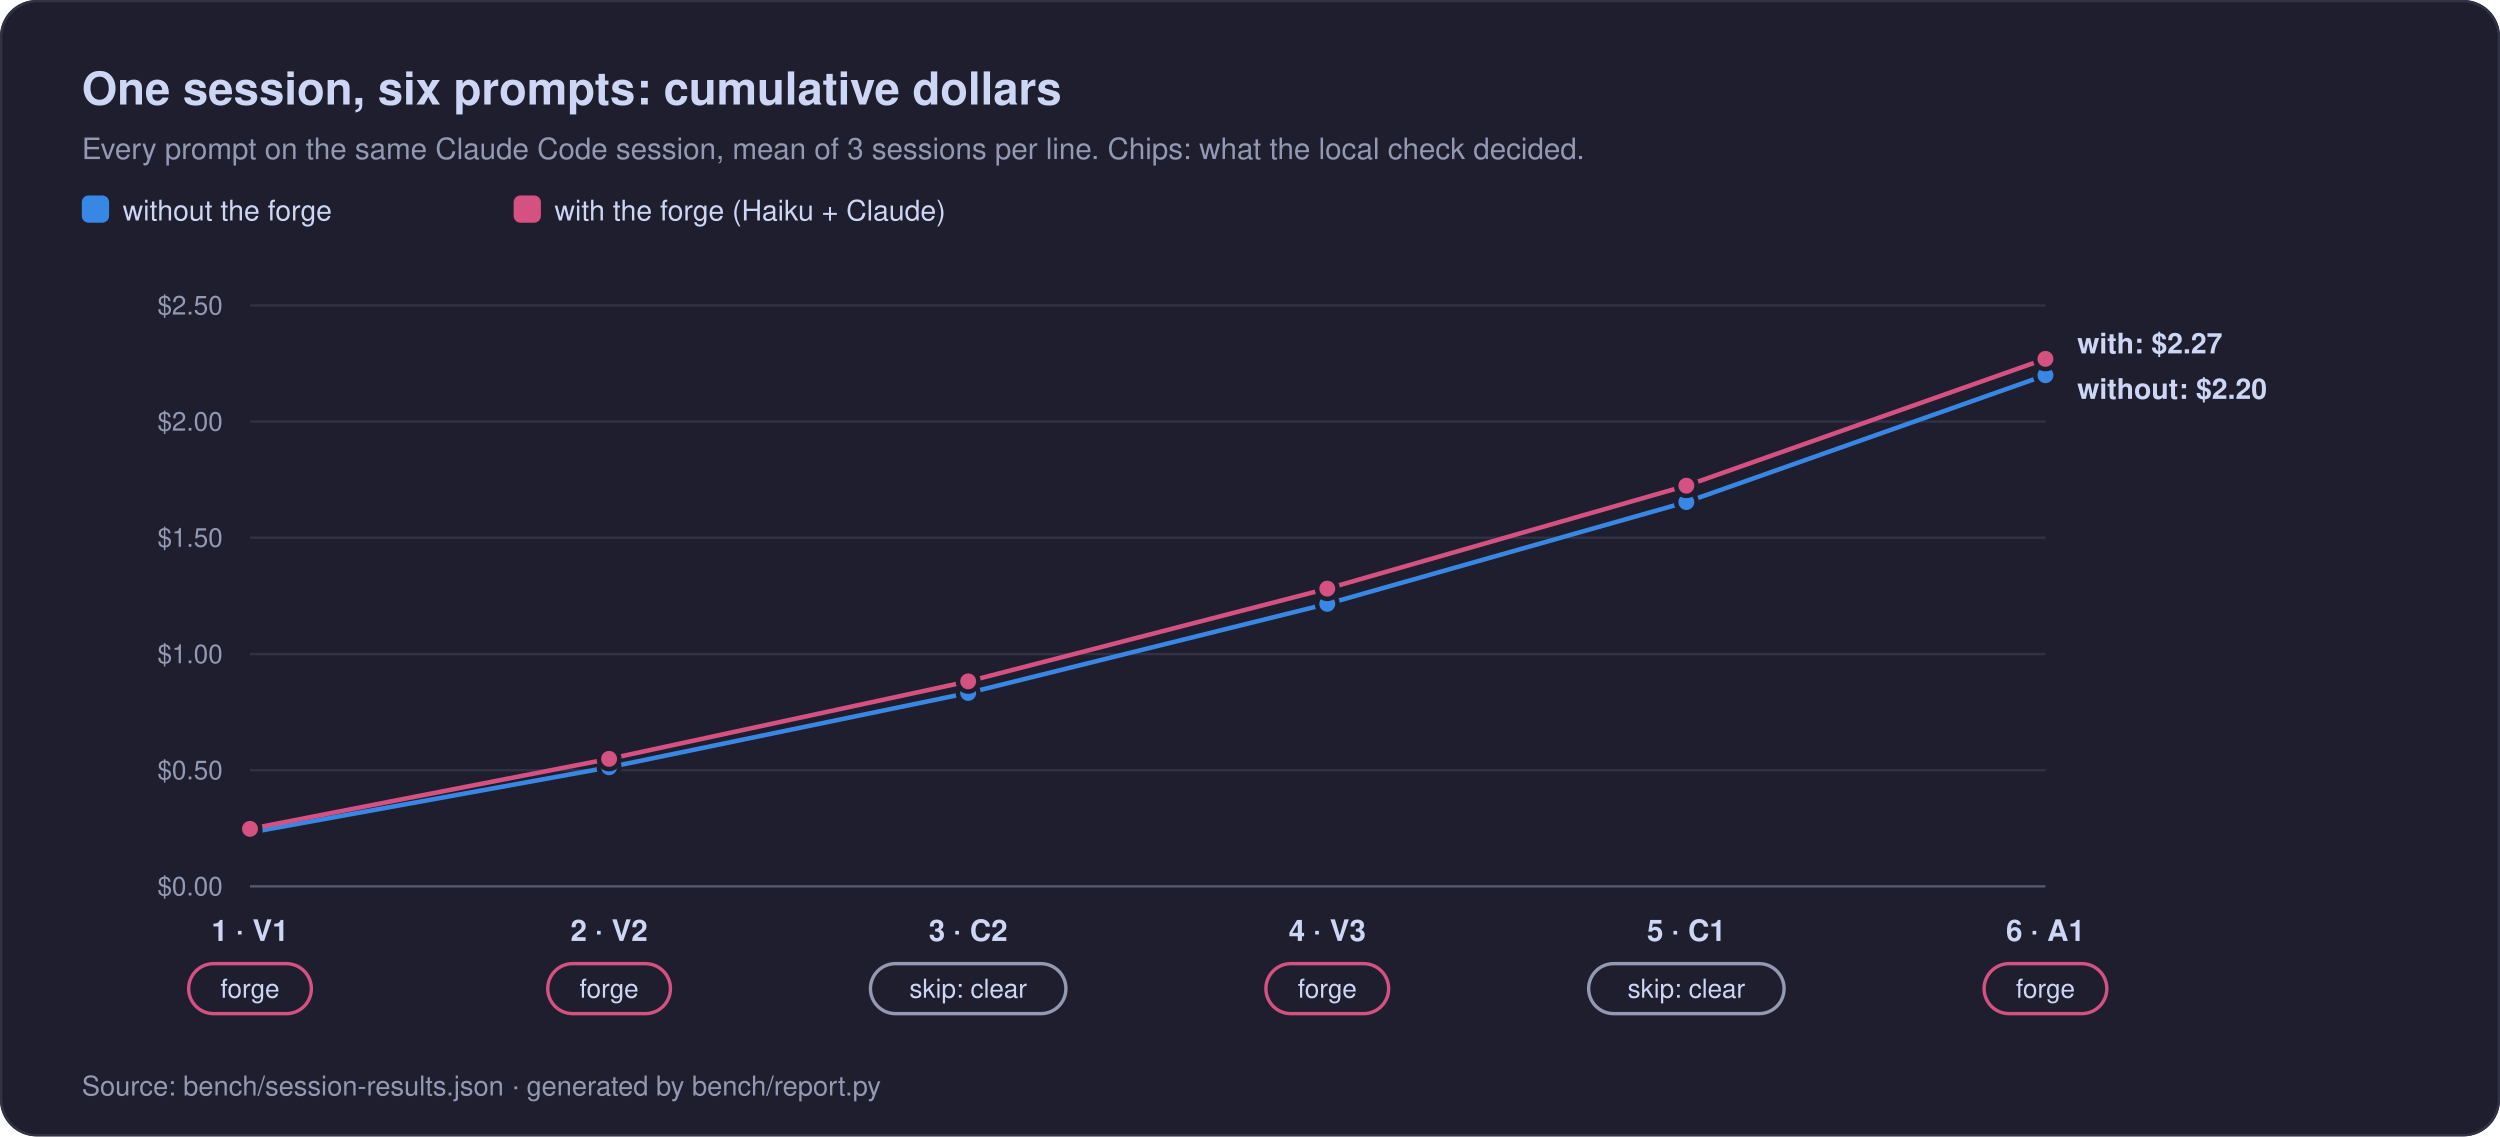
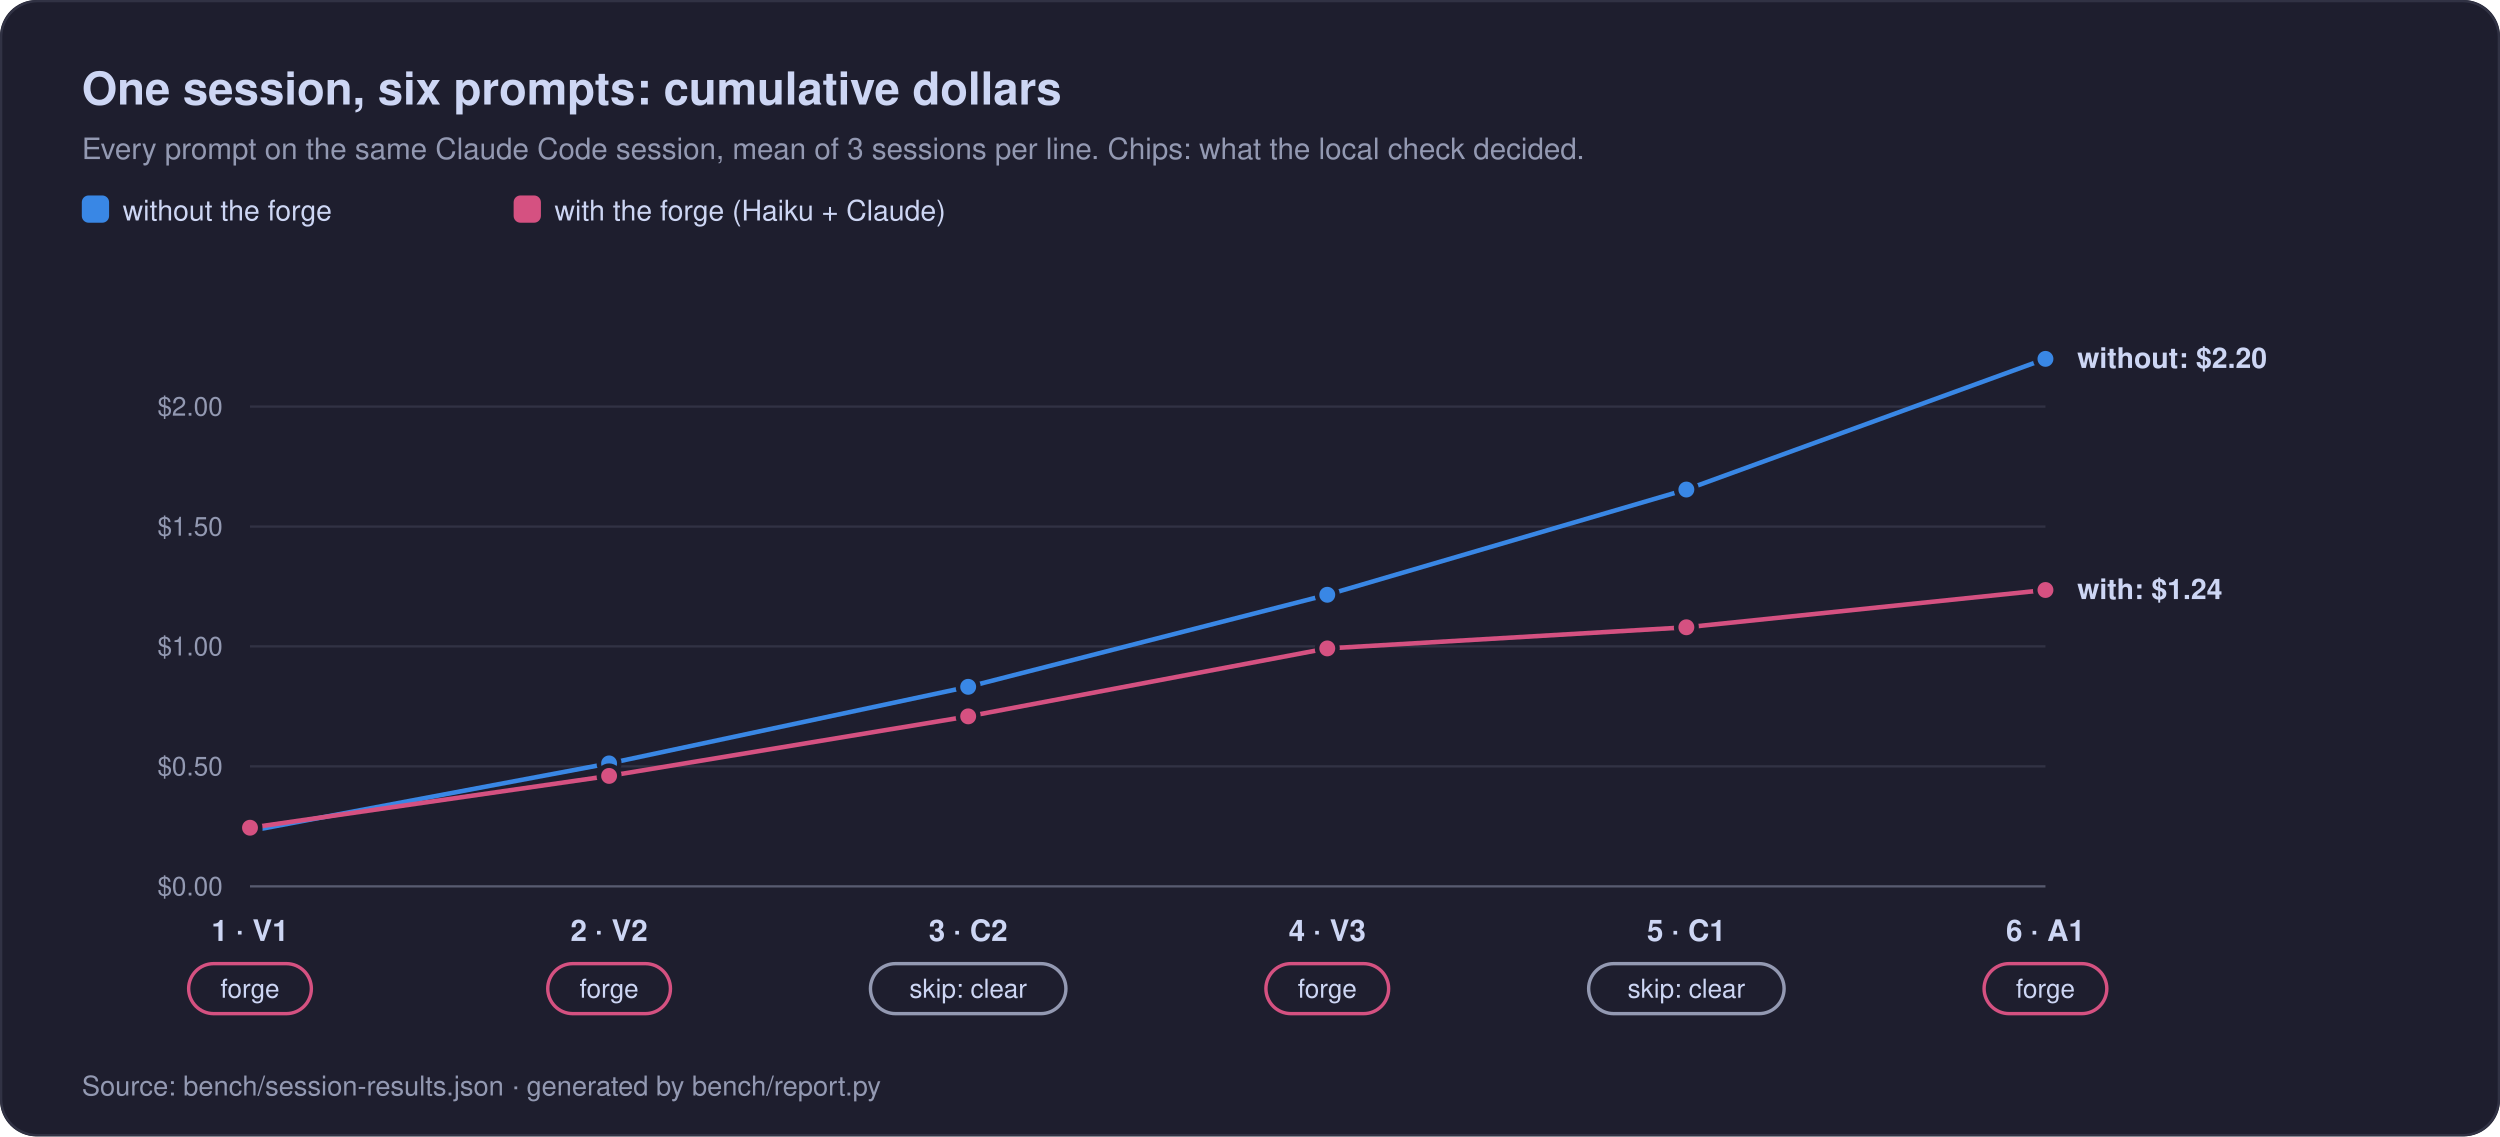
<svg xmlns="http://www.w3.org/2000/svg" viewBox="0 0 1100 500" width="1100" height="500" role="img" aria-label="Cumulative dollars across a six-prompt session, with and without the forge">
  <rect width="1100" height="500" rx="16" fill="#1e1e2e" />
  <rect x=".5" y=".5" width="1099" height="499" rx="16" fill="none" stroke="#313244" />
  <text x="36" y="46" font-family="-apple-system,BlinkMacSystemFont,'Segoe UI',Helvetica,Arial,sans-serif" font-size="20" font-weight="700" fill="#cdd6f4">One session, six prompts: cumulative dollars</text>
  <text x="36" y="70" font-family="-apple-system,BlinkMacSystemFont,'Segoe UI',Helvetica,Arial,sans-serif" font-size="13" fill="#9399b2">Every prompt on the same Claude Code session, mean of 3 sessions per line. Chips: what the local check decided.</text>
  <rect x="36" y="86" width="12" height="12" rx="3" fill="#3987e5" />
  <text x="54" y="97" font-family="-apple-system,BlinkMacSystemFont,'Segoe UI',Helvetica,Arial,sans-serif" font-size="12.5" fill="#cdd6f4">without the forge</text>
  <rect x="226" y="86" width="12" height="12" rx="3" fill="#d55181" />
  <text x="244" y="97" font-family="-apple-system,BlinkMacSystemFont,'Segoe UI',Helvetica,Arial,sans-serif" font-size="12.5" fill="#cdd6f4">with the forge (Haiku + Claude)</text>
  <line x1="110" y1="390.0" x2="900" y2="390.0" stroke="#585b70" stroke-width="1" />
  <text x="98" y="394.0" font-family="-apple-system,BlinkMacSystemFont,'Segoe UI',Helvetica,Arial,sans-serif" font-size="11.5" fill="#9399b2" text-anchor="end">$0.00</text>
-   <line x1="110" y1="338.9" x2="900" y2="338.9" stroke="#313244" stroke-width="1" />
-   <text x="98" y="342.9" font-family="-apple-system,BlinkMacSystemFont,'Segoe UI',Helvetica,Arial,sans-serif" font-size="11.5" fill="#9399b2" text-anchor="end">$0.50</text>
-   <line x1="110" y1="287.8" x2="900" y2="287.8" stroke="#313244" stroke-width="1" />
-   <text x="98" y="291.8" font-family="-apple-system,BlinkMacSystemFont,'Segoe UI',Helvetica,Arial,sans-serif" font-size="11.5" fill="#9399b2" text-anchor="end">$1.00</text>
-   <line x1="110" y1="236.6" x2="900" y2="236.6" stroke="#313244" stroke-width="1" />
-   <text x="98" y="240.6" font-family="-apple-system,BlinkMacSystemFont,'Segoe UI',Helvetica,Arial,sans-serif" font-size="11.5" fill="#9399b2" text-anchor="end">$1.50</text>
-   <line x1="110" y1="185.5" x2="900" y2="185.5" stroke="#313244" stroke-width="1" />
-   <text x="98" y="189.5" font-family="-apple-system,BlinkMacSystemFont,'Segoe UI',Helvetica,Arial,sans-serif" font-size="11.5" fill="#9399b2" text-anchor="end">$2.00</text>
-   <line x1="110" y1="134.4" x2="900" y2="134.4" stroke="#313244" stroke-width="1" />
-   <text x="98" y="138.4" font-family="-apple-system,BlinkMacSystemFont,'Segoe UI',Helvetica,Arial,sans-serif" font-size="11.5" fill="#9399b2" text-anchor="end">$2.50</text>
+   <line x1="110" y1="337.2" x2="900" y2="337.2" stroke="#313244" stroke-width="1" />
+   <text x="98" y="341.2" font-family="-apple-system,BlinkMacSystemFont,'Segoe UI',Helvetica,Arial,sans-serif" font-size="11.5" fill="#9399b2" text-anchor="end">$0.50</text>
+   <line x1="110" y1="284.4" x2="900" y2="284.4" stroke="#313244" stroke-width="1" />
+   <text x="98" y="288.4" font-family="-apple-system,BlinkMacSystemFont,'Segoe UI',Helvetica,Arial,sans-serif" font-size="11.5" fill="#9399b2" text-anchor="end">$1.00</text>
+   <line x1="110" y1="231.7" x2="900" y2="231.7" stroke="#313244" stroke-width="1" />
+   <text x="98" y="235.7" font-family="-apple-system,BlinkMacSystemFont,'Segoe UI',Helvetica,Arial,sans-serif" font-size="11.5" fill="#9399b2" text-anchor="end">$1.50</text>
+   <line x1="110" y1="178.9" x2="900" y2="178.9" stroke="#313244" stroke-width="1" />
+   <text x="98" y="182.9" font-family="-apple-system,BlinkMacSystemFont,'Segoe UI',Helvetica,Arial,sans-serif" font-size="11.5" fill="#9399b2" text-anchor="end">$2.00</text>
  <text x="110.0" y="414" font-family="-apple-system,BlinkMacSystemFont,'Segoe UI',Helvetica,Arial,sans-serif" font-size="13" font-weight="700" fill="#cdd6f4" text-anchor="middle">1 · V1</text>
  <rect x="83.0" y="424" width="54" height="22" rx="11" fill="none" stroke="#d55181" stroke-width="1.5" />
  <text x="110.0" y="439" font-family="-apple-system,BlinkMacSystemFont,'Segoe UI',Helvetica,Arial,sans-serif" font-size="11.5" fill="#cdd6f4" text-anchor="middle">forge</text>
  <text x="268.0" y="414" font-family="-apple-system,BlinkMacSystemFont,'Segoe UI',Helvetica,Arial,sans-serif" font-size="13" font-weight="700" fill="#cdd6f4" text-anchor="middle">2 · V2</text>
  <rect x="241.0" y="424" width="54" height="22" rx="11" fill="none" stroke="#d55181" stroke-width="1.5" />
  <text x="268.0" y="439" font-family="-apple-system,BlinkMacSystemFont,'Segoe UI',Helvetica,Arial,sans-serif" font-size="11.5" fill="#cdd6f4" text-anchor="middle">forge</text>
  <text x="426.0" y="414" font-family="-apple-system,BlinkMacSystemFont,'Segoe UI',Helvetica,Arial,sans-serif" font-size="13" font-weight="700" fill="#cdd6f4" text-anchor="middle">3 · C2</text>
  <rect x="383.0" y="424" width="86" height="22" rx="11" fill="none" stroke="#9399b2" stroke-width="1.5" />
  <text x="426.0" y="439" font-family="-apple-system,BlinkMacSystemFont,'Segoe UI',Helvetica,Arial,sans-serif" font-size="11.5" fill="#cdd6f4" text-anchor="middle">skip: clear</text>
  <text x="584.0" y="414" font-family="-apple-system,BlinkMacSystemFont,'Segoe UI',Helvetica,Arial,sans-serif" font-size="13" font-weight="700" fill="#cdd6f4" text-anchor="middle">4 · V3</text>
  <rect x="557.0" y="424" width="54" height="22" rx="11" fill="none" stroke="#d55181" stroke-width="1.5" />
  <text x="584.0" y="439" font-family="-apple-system,BlinkMacSystemFont,'Segoe UI',Helvetica,Arial,sans-serif" font-size="11.5" fill="#cdd6f4" text-anchor="middle">forge</text>
  <text x="742.0" y="414" font-family="-apple-system,BlinkMacSystemFont,'Segoe UI',Helvetica,Arial,sans-serif" font-size="13" font-weight="700" fill="#cdd6f4" text-anchor="middle">5 · C1</text>
  <rect x="699.0" y="424" width="86" height="22" rx="11" fill="none" stroke="#9399b2" stroke-width="1.5" />
  <text x="742.0" y="439" font-family="-apple-system,BlinkMacSystemFont,'Segoe UI',Helvetica,Arial,sans-serif" font-size="11.5" fill="#cdd6f4" text-anchor="middle">skip: clear</text>
  <text x="900.0" y="414" font-family="-apple-system,BlinkMacSystemFont,'Segoe UI',Helvetica,Arial,sans-serif" font-size="13" font-weight="700" fill="#cdd6f4" text-anchor="middle">6 · A1</text>
  <rect x="873.0" y="424" width="54" height="22" rx="11" fill="none" stroke="#d55181" stroke-width="1.5" />
  <text x="900.0" y="439" font-family="-apple-system,BlinkMacSystemFont,'Segoe UI',Helvetica,Arial,sans-serif" font-size="11.5" fill="#cdd6f4" text-anchor="middle">forge</text>
-   <polyline points="110.0,366.3 268.0,337.6 426.0,304.9 584.0,265.7 742.0,220.9 900.0,165.1" fill="none" stroke="#3987e5" stroke-width="2" stroke-linejoin="round" />
-   <circle cx="110.0" cy="366.3" r="4.5" fill="#3987e5" stroke="#1e1e2e" stroke-width="2" />
-   <circle cx="268.0" cy="337.6" r="4.5" fill="#3987e5" stroke="#1e1e2e" stroke-width="2" />
-   <circle cx="426.0" cy="304.9" r="4.5" fill="#3987e5" stroke="#1e1e2e" stroke-width="2" />
-   <circle cx="584.0" cy="265.7" r="4.5" fill="#3987e5" stroke="#1e1e2e" stroke-width="2" />
-   <circle cx="742.0" cy="220.9" r="4.5" fill="#3987e5" stroke="#1e1e2e" stroke-width="2" />
-   <circle cx="900.0" cy="165.1" r="4.5" fill="#3987e5" stroke="#1e1e2e" stroke-width="2" />
-   <polyline points="110.0,364.7 268.0,333.9 426.0,299.8 584.0,259.0 742.0,213.7 900.0,157.9" fill="none" stroke="#d55181" stroke-width="2" stroke-linejoin="round" />
-   <circle cx="110.0" cy="364.7" r="4.5" fill="#d55181" stroke="#1e1e2e" stroke-width="2" />
-   <circle cx="268.0" cy="333.9" r="4.5" fill="#d55181" stroke="#1e1e2e" stroke-width="2" />
-   <circle cx="426.0" cy="299.8" r="4.5" fill="#d55181" stroke="#1e1e2e" stroke-width="2" />
-   <circle cx="584.0" cy="259.0" r="4.5" fill="#d55181" stroke="#1e1e2e" stroke-width="2" />
-   <circle cx="742.0" cy="213.7" r="4.5" fill="#d55181" stroke="#1e1e2e" stroke-width="2" />
-   <circle cx="900.0" cy="157.9" r="4.5" fill="#d55181" stroke="#1e1e2e" stroke-width="2" />
-   <text x="914" y="175.5" font-family="-apple-system,BlinkMacSystemFont,'Segoe UI',Helvetica,Arial,sans-serif" font-size="12.5" font-weight="700" fill="#cdd6f4">without: $2.20</text>
-   <text x="914" y="155.5" font-family="-apple-system,BlinkMacSystemFont,'Segoe UI',Helvetica,Arial,sans-serif" font-size="12.5" font-weight="700" fill="#cdd6f4">with: $2.27</text>
+   <polyline points="110.0,365.6 268.0,335.9 426.0,302.2 584.0,261.7 742.0,215.4 900.0,157.9" fill="none" stroke="#3987e5" stroke-width="2" stroke-linejoin="round" />
+   <circle cx="110.0" cy="365.6" r="4.5" fill="#3987e5" stroke="#1e1e2e" stroke-width="2" />
+   <circle cx="268.0" cy="335.9" r="4.5" fill="#3987e5" stroke="#1e1e2e" stroke-width="2" />
+   <circle cx="426.0" cy="302.2" r="4.5" fill="#3987e5" stroke="#1e1e2e" stroke-width="2" />
+   <circle cx="584.0" cy="261.7" r="4.5" fill="#3987e5" stroke="#1e1e2e" stroke-width="2" />
+   <circle cx="742.0" cy="215.4" r="4.5" fill="#3987e5" stroke="#1e1e2e" stroke-width="2" />
+   <circle cx="900.0" cy="157.9" r="4.5" fill="#3987e5" stroke="#1e1e2e" stroke-width="2" />
+   <polyline points="110.0,364.2 268.0,341.4 426.0,315.2 584.0,285.3 742.0,276.0 900.0,259.6" fill="none" stroke="#d55181" stroke-width="2" stroke-linejoin="round" />
+   <circle cx="110.0" cy="364.2" r="4.5" fill="#d55181" stroke="#1e1e2e" stroke-width="2" />
+   <circle cx="268.0" cy="341.4" r="4.5" fill="#d55181" stroke="#1e1e2e" stroke-width="2" />
+   <circle cx="426.0" cy="315.2" r="4.5" fill="#d55181" stroke="#1e1e2e" stroke-width="2" />
+   <circle cx="584.0" cy="285.3" r="4.5" fill="#d55181" stroke="#1e1e2e" stroke-width="2" />
+   <circle cx="742.0" cy="276.0" r="4.5" fill="#d55181" stroke="#1e1e2e" stroke-width="2" />
+   <circle cx="900.0" cy="259.6" r="4.5" fill="#d55181" stroke="#1e1e2e" stroke-width="2" />
+   <text x="914" y="161.9" font-family="-apple-system,BlinkMacSystemFont,'Segoe UI',Helvetica,Arial,sans-serif" font-size="12.5" font-weight="700" fill="#cdd6f4">without: $2.20</text>
+   <text x="914" y="263.6" font-family="-apple-system,BlinkMacSystemFont,'Segoe UI',Helvetica,Arial,sans-serif" font-size="12.5" font-weight="700" fill="#cdd6f4">with: $1.24</text>
  <text x="36" y="482" font-family="-apple-system,BlinkMacSystemFont,'Segoe UI',Helvetica,Arial,sans-serif" font-size="12" fill="#9399b2">Source: bench/session-results.json · generated by bench/report.py</text>
</svg>
